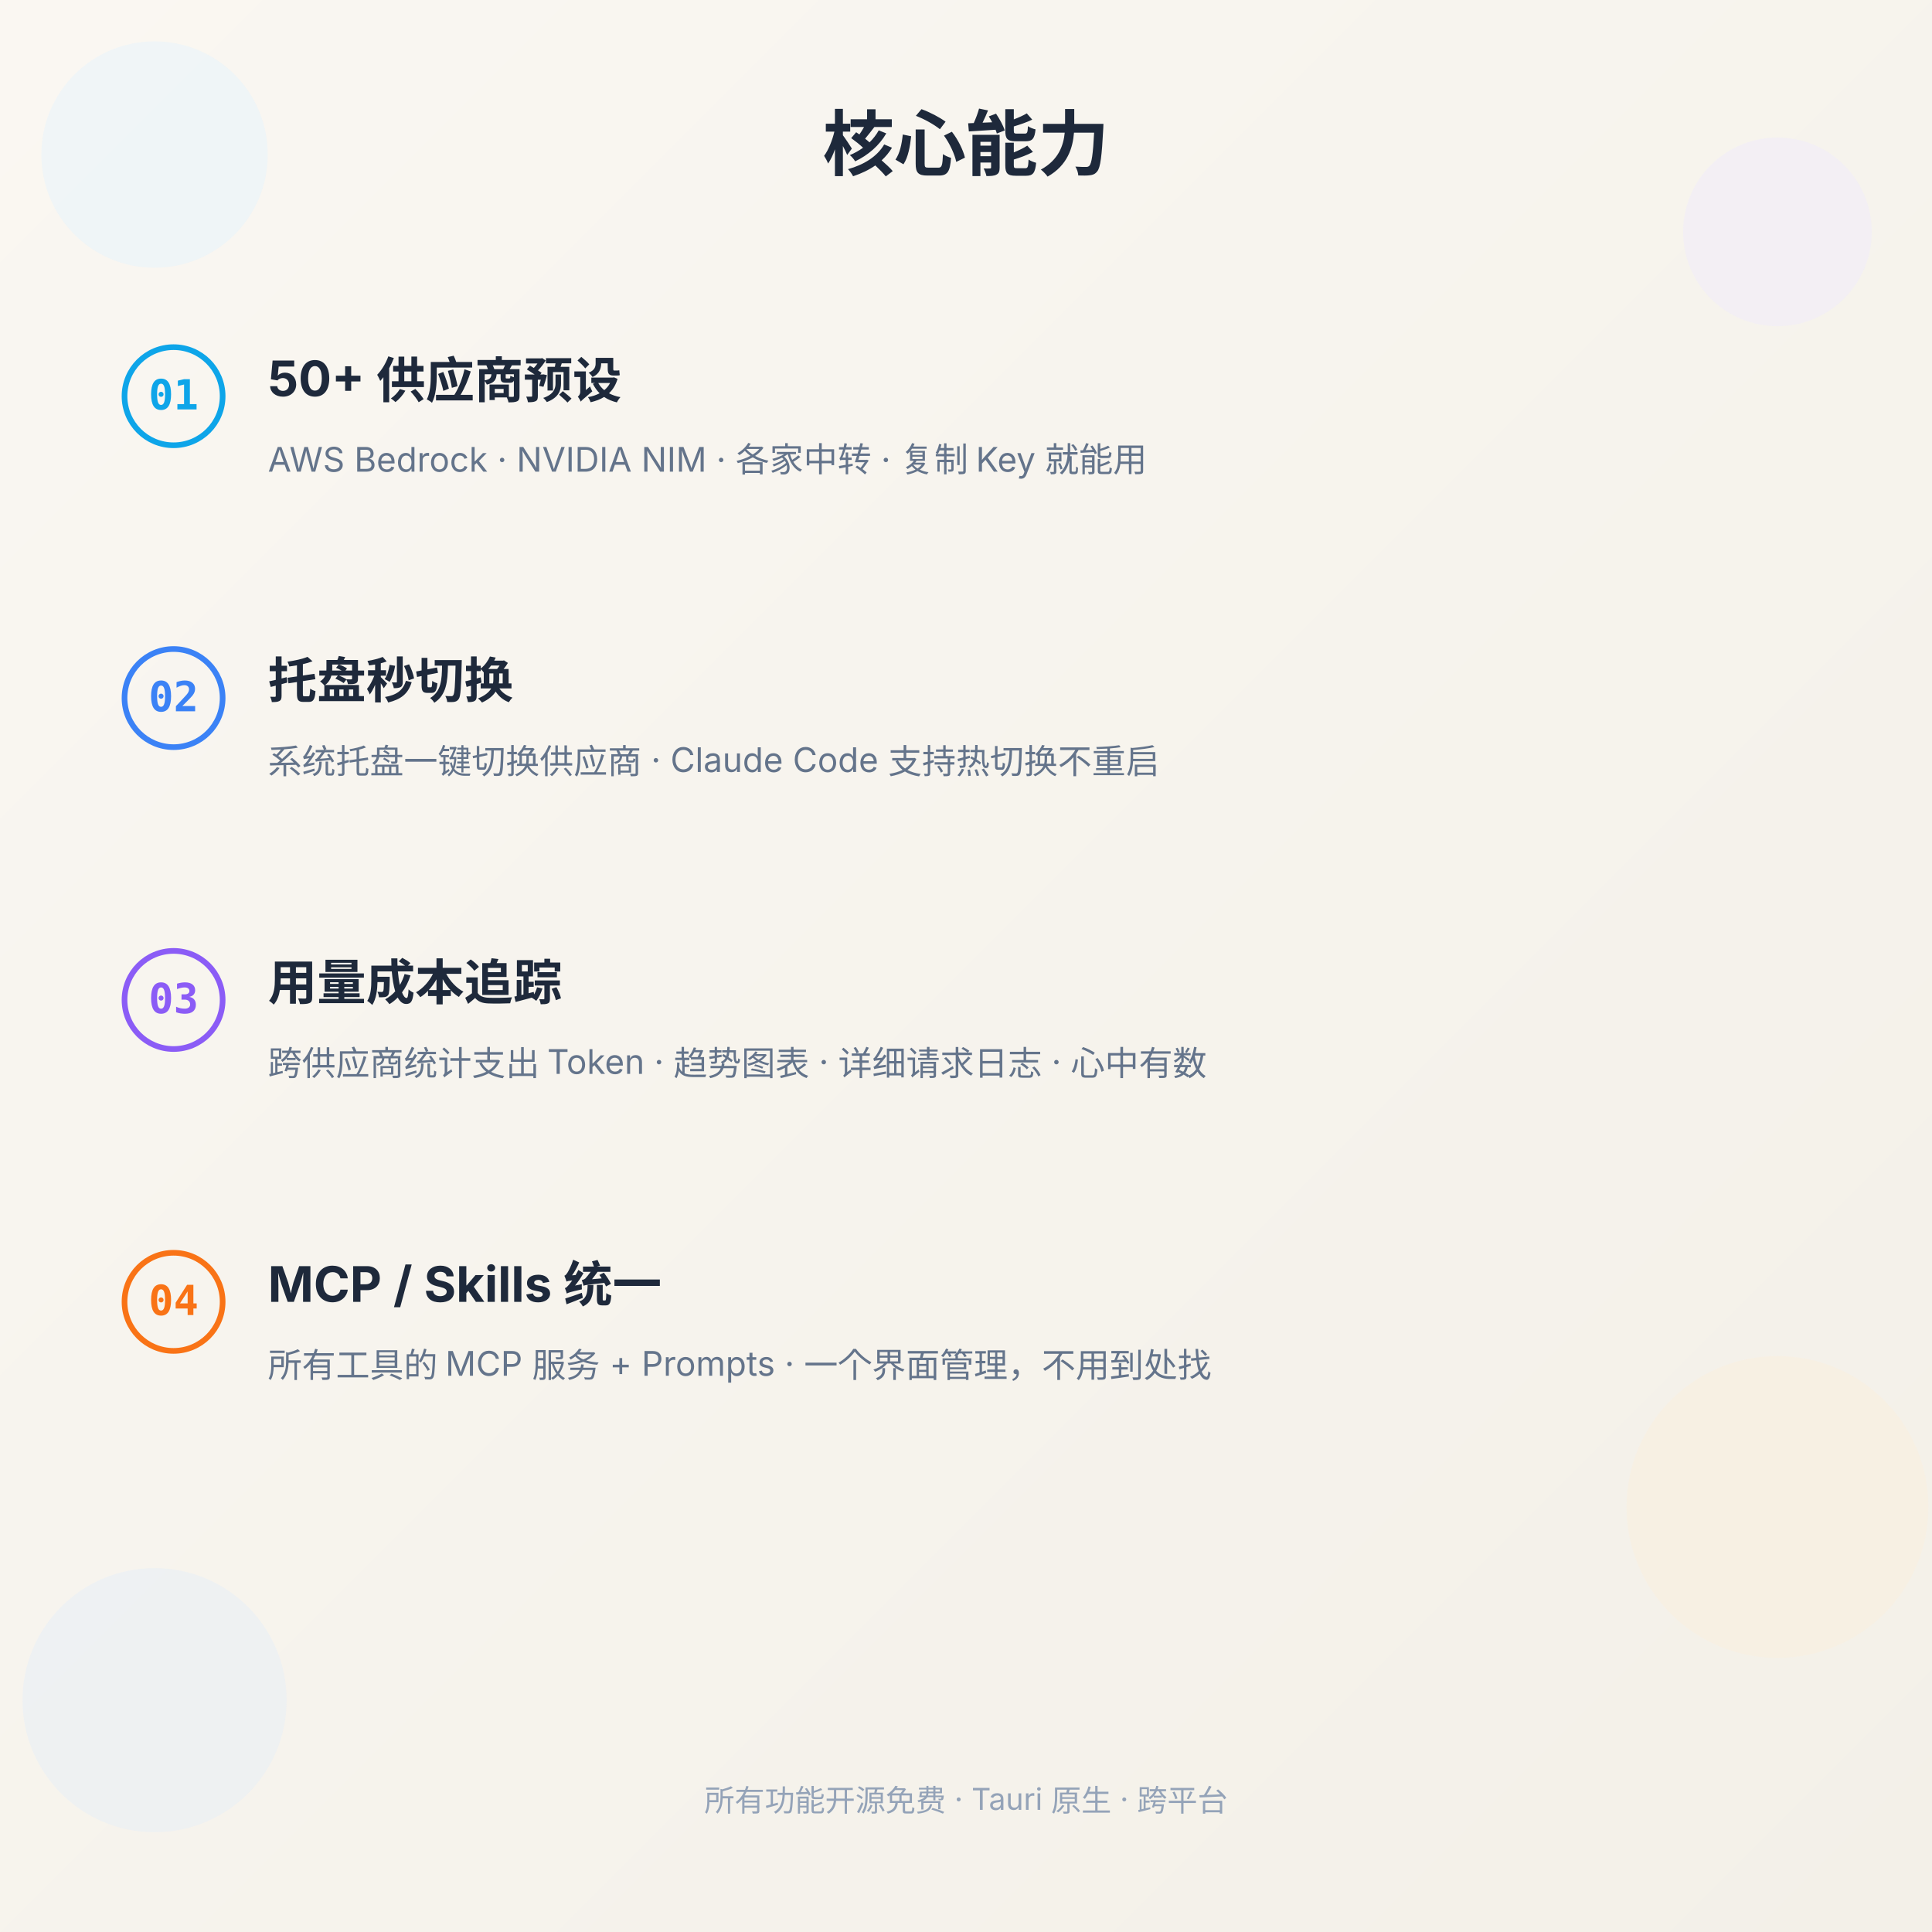
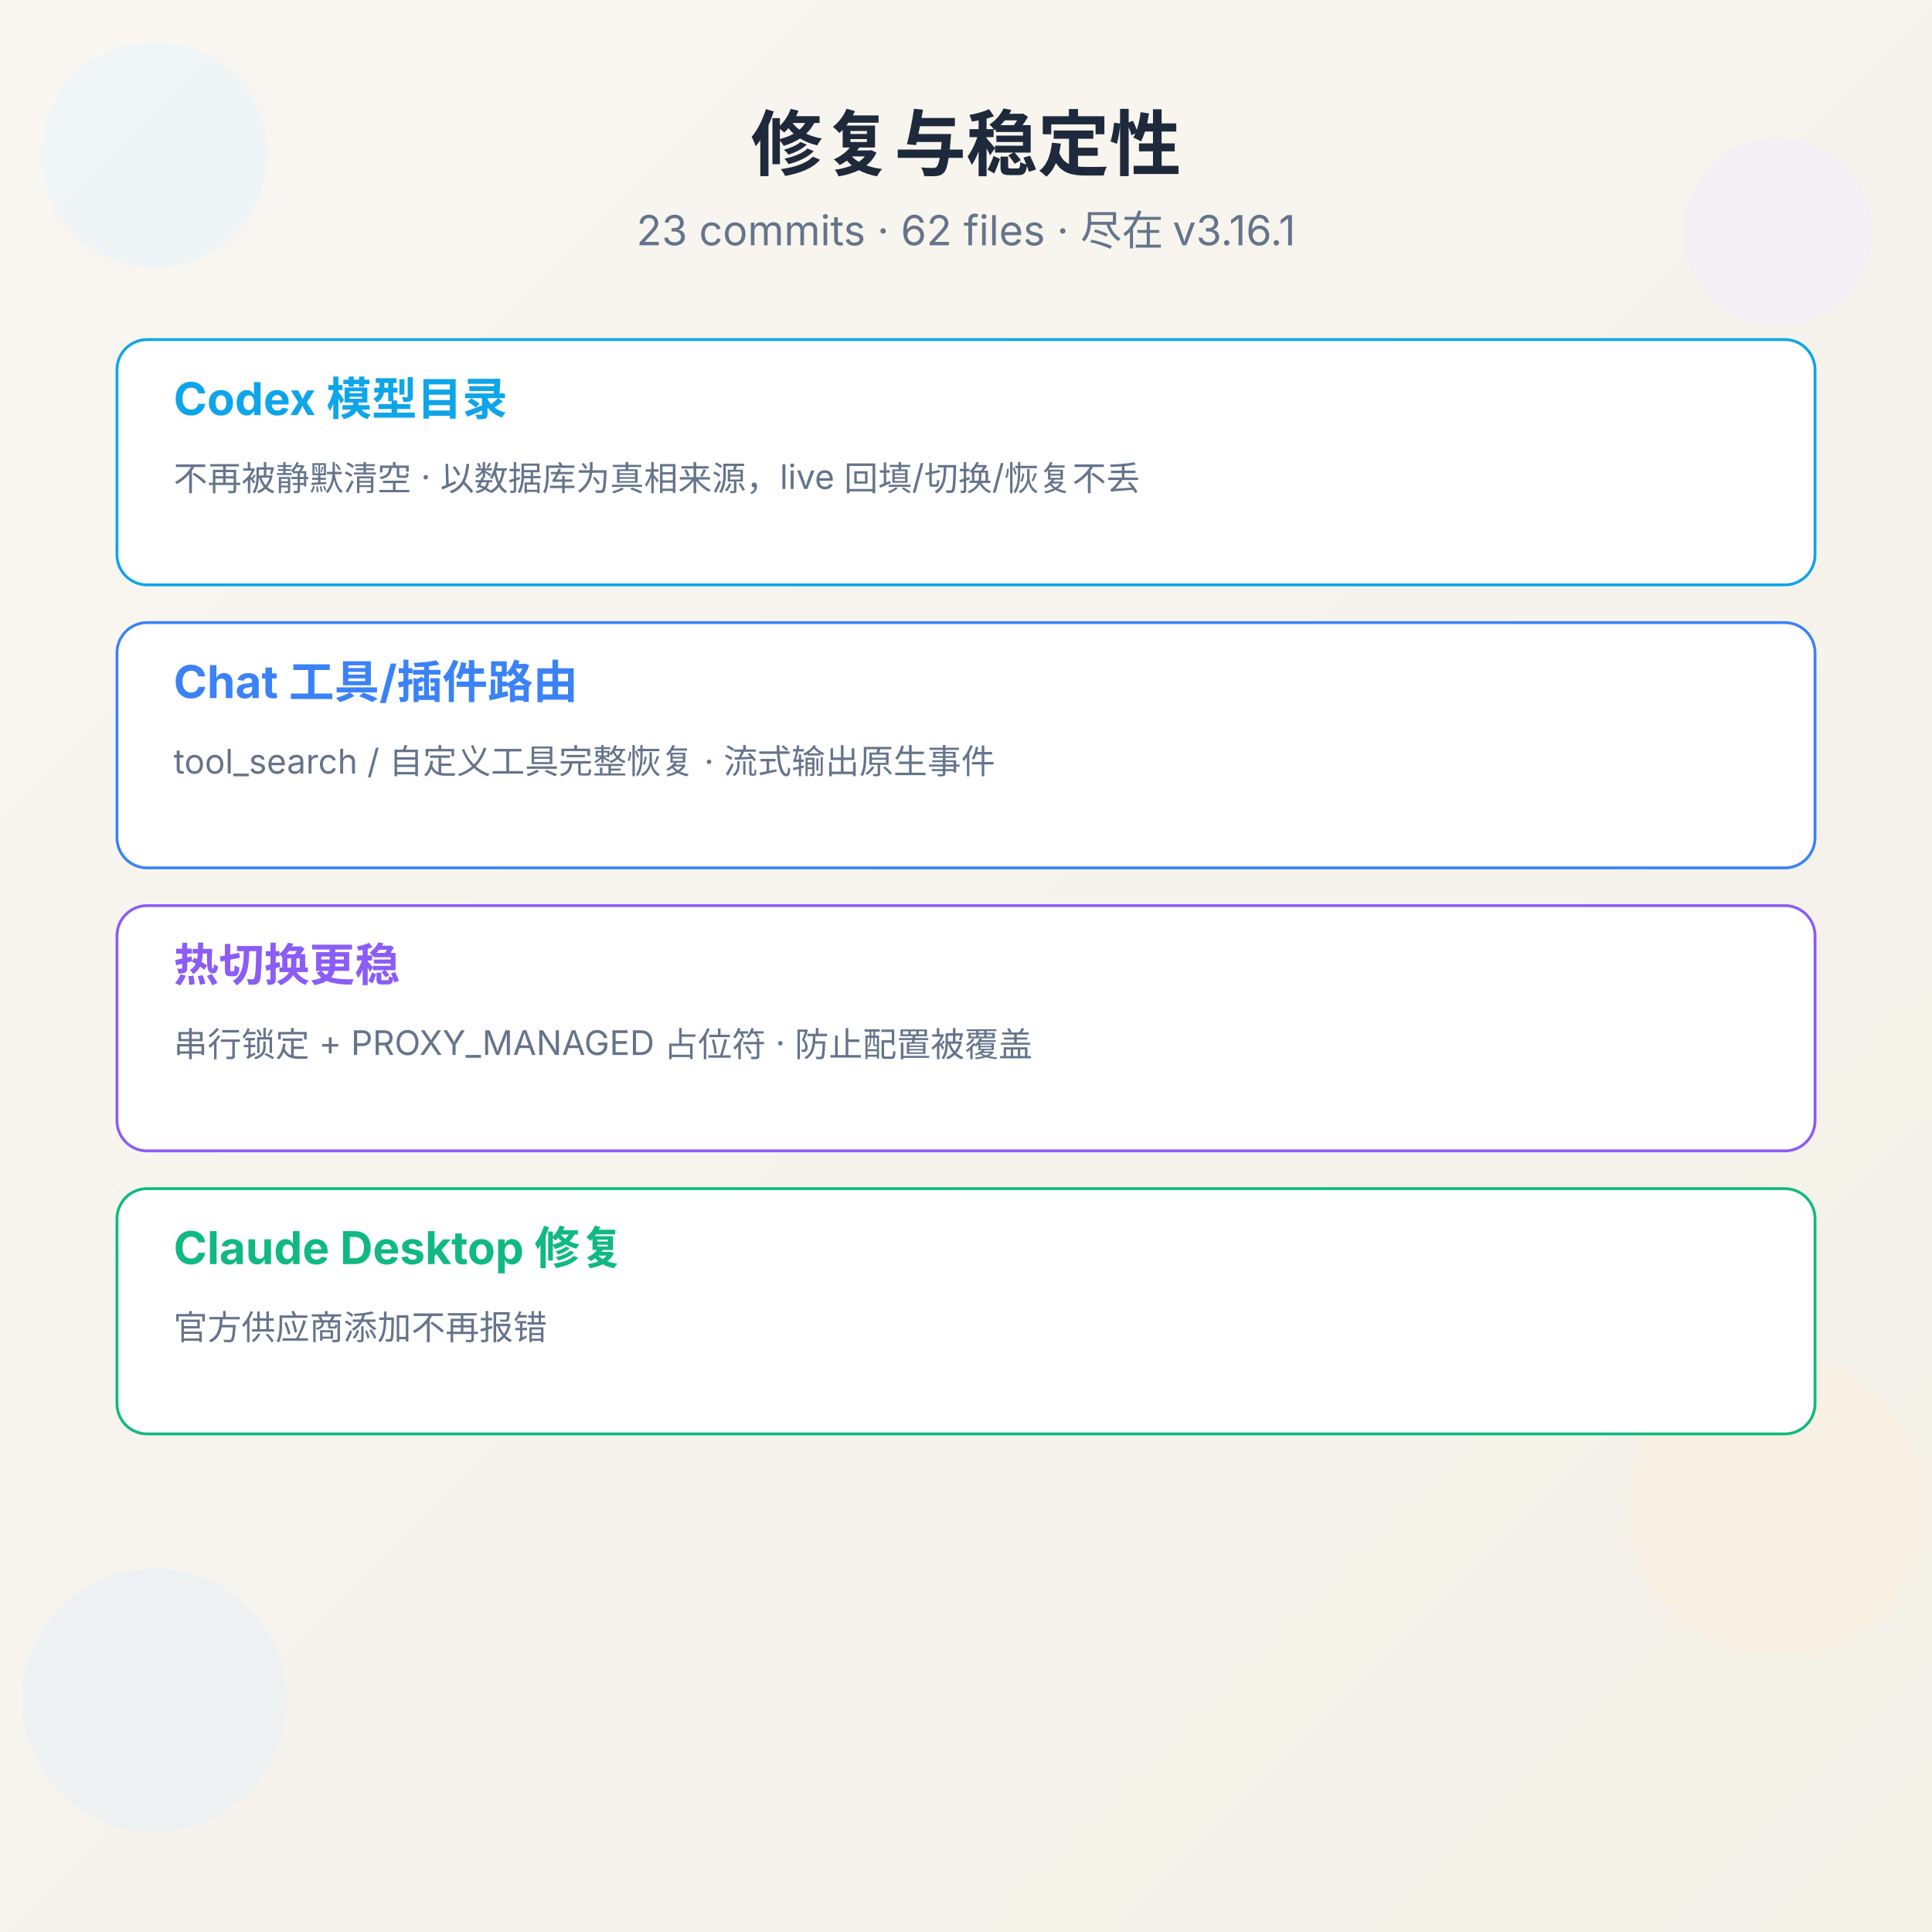
<svg xmlns="http://www.w3.org/2000/svg" viewBox="0 0 1024 1024">
  <defs>
    <linearGradient id="bgG" x1="0%" y1="0%" x2="100%" y2="100%">
      <stop offset="0%" stop-color="#FAF7F2" />
      <stop offset="100%" stop-color="#F3F0E8" />
    </linearGradient>
  </defs>
  <rect width="1024" height="1024" fill="url(#bgG)" />
  <circle cx="81.92" cy="81.92" r="60" fill="#E0F2FE" opacity="0.4" />
  <circle cx="942.08" cy="122.88" r="50" fill="#EDE9FE" opacity="0.4" />
  <circle cx="81.92" cy="901.12" r="70" fill="#DBEAFE" opacity="0.3" />
  <circle cx="942.08" cy="798.72" r="80" fill="#FFEDD5" opacity="0.3" />
-   <text x="512" y="90" text-anchor="middle" font-family="ui-sans-serif,-apple-system,sans-serif" font-size="38" font-weight="800" fill="#1E293B">核心能力</text>
+   <text x="512" y="90" text-anchor="middle" font-family="ui-sans-serif,-apple-system,sans-serif" font-size="38" font-weight="800" fill="#1E293B">修复与稳定性</text>
+   <text x="512" y="130" text-anchor="middle" font-family="ui-sans-serif,-apple-system,sans-serif" font-size="22" fill="#64748B">23 commits · 62 files · 尽在 v3.16.1</text>
  <g transform="translate(62, 180)">
-     <circle cx="30" cy="30" r="26" fill="none" stroke="#0EA5E9" stroke-width="3" />
-     <text x="30" y="37" text-anchor="middle" font-family="ui-monospace,monospace" font-size="22" font-weight="800" fill="#0EA5E9">01</text>
-     <text x="80" y="30" font-family="ui-sans-serif,-apple-system,sans-serif" font-size="26" font-weight="700" fill="#1E293B">50+ 供应商预设</text>
-     <text x="80" y="70" font-family="ui-sans-serif,-apple-system,sans-serif" font-size="18" fill="#64748B">AWS Bedrock · NVIDIA NIM · 各家中转 · 复制 Key 就能用</text>
+     <rect x="0" y="0" width="900" height="130" rx="16" fill="#FFFFFF" stroke="#0EA5E9" stroke-width="1.5" />
+     <text x="30" y="40" font-family="ui-sans-serif,-apple-system,sans-serif" font-size="24" font-weight="700" fill="#0EA5E9">Codex 模型目录</text>
+     <text x="30" y="80" font-family="ui-sans-serif,-apple-system,sans-serif" font-size="18" fill="#64748B">不再被静默清空 · 以数据库为真相来源，live 回填/切换/恢复不丢</text>
  </g>
-   <g transform="translate(62, 340)">
-     <circle cx="30" cy="30" r="26" fill="none" stroke="#3B82F6" stroke-width="3" />
-     <text x="30" y="37" text-anchor="middle" font-family="ui-monospace,monospace" font-size="22" font-weight="800" fill="#3B82F6">02</text>
-     <text x="80" y="30" font-family="ui-sans-serif,-apple-system,sans-serif" font-size="26" font-weight="700" fill="#1E293B">托盘秒切换</text>
-     <text x="80" y="70" font-family="ui-sans-serif,-apple-system,sans-serif" font-size="18" fill="#64748B">系统托盘一键切换供应商 · Claude Code 支持热切换不重启</text>
+   <g transform="translate(62, 330)">
+     <rect x="0" y="0" width="900" height="130" rx="16" fill="#FFFFFF" stroke="#3B82F6" stroke-width="1.5" />
+     <text x="30" y="40" font-family="ui-sans-serif,-apple-system,sans-serif" font-size="24" font-weight="700" fill="#3B82F6">Chat 工具/插件路由</text>
+     <text x="30" y="80" font-family="ui-sans-serif,-apple-system,sans-serif" font-size="18" fill="#64748B">tool_search / 自定义工具完整恢复 · 流式输出原生事件</text>
  </g>
-   <g transform="translate(62, 500)">
-     <circle cx="30" cy="30" r="26" fill="none" stroke="#8B5CF6" stroke-width="3" />
-     <text x="30" y="37" text-anchor="middle" font-family="ui-monospace,monospace" font-size="22" font-weight="800" fill="#8B5CF6">03</text>
-     <text x="80" y="30" font-family="ui-sans-serif,-apple-system,sans-serif" font-size="26" font-weight="700" fill="#1E293B">用量成本追踪</text>
-     <text x="80" y="70" font-family="ui-sans-serif,-apple-system,sans-serif" font-size="18" fill="#64748B">跨供应商统计支出 Token · 趋势图表 · 详细请求日志 · 心中有数</text>
+   <g transform="translate(62, 480)">
+     <rect x="0" y="0" width="900" height="130" rx="16" fill="#FFFFFF" stroke="#8B5CF6" stroke-width="1.5" />
+     <text x="30" y="40" font-family="ui-sans-serif,-apple-system,sans-serif" font-size="24" font-weight="700" fill="#8B5CF6">热切换更稳</text>
+     <text x="30" y="80" font-family="ui-sans-serif,-apple-system,sans-serif" font-size="18" fill="#64748B">串行锁定 + PROXY_MANAGED 占位符 · 防止配置被覆盖</text>
  </g>
-   <g transform="translate(62, 660)">
-     <circle cx="30" cy="30" r="26" fill="none" stroke="#F97316" stroke-width="3" />
-     <text x="30" y="37" text-anchor="middle" font-family="ui-monospace,monospace" font-size="22" font-weight="800" fill="#F97316">04</text>
-     <text x="80" y="30" font-family="ui-sans-serif,-apple-system,sans-serif" font-size="26" font-weight="700" fill="#1E293B">MCP / Skills 统一</text>
-     <text x="80" y="70" font-family="ui-sans-serif,-apple-system,sans-serif" font-size="18" fill="#64748B">所有工具的 MCP 服务 + Prompts · 一个界面管理，不用到处找</text>
+   <g transform="translate(62, 630)">
+     <rect x="0" y="0" width="900" height="130" rx="16" fill="#FFFFFF" stroke="#10B981" stroke-width="1.5" />
+     <text x="30" y="40" font-family="ui-sans-serif,-apple-system,sans-serif" font-size="24" font-weight="700" fill="#10B981">Claude Desktop 修复</text>
+     <text x="30" y="80" font-family="ui-sans-serif,-apple-system,sans-serif" font-size="18" fill="#64748B">官方供应商添加不再报错</text>
  </g>
-   <text x="512" y="960" text-anchor="middle" font-family="ui-sans-serif,-apple-system,sans-serif" font-size="16" fill="#94A3B8">所有功能开源免费 · Tauri 原生 · 跨平台</text>
</svg>
